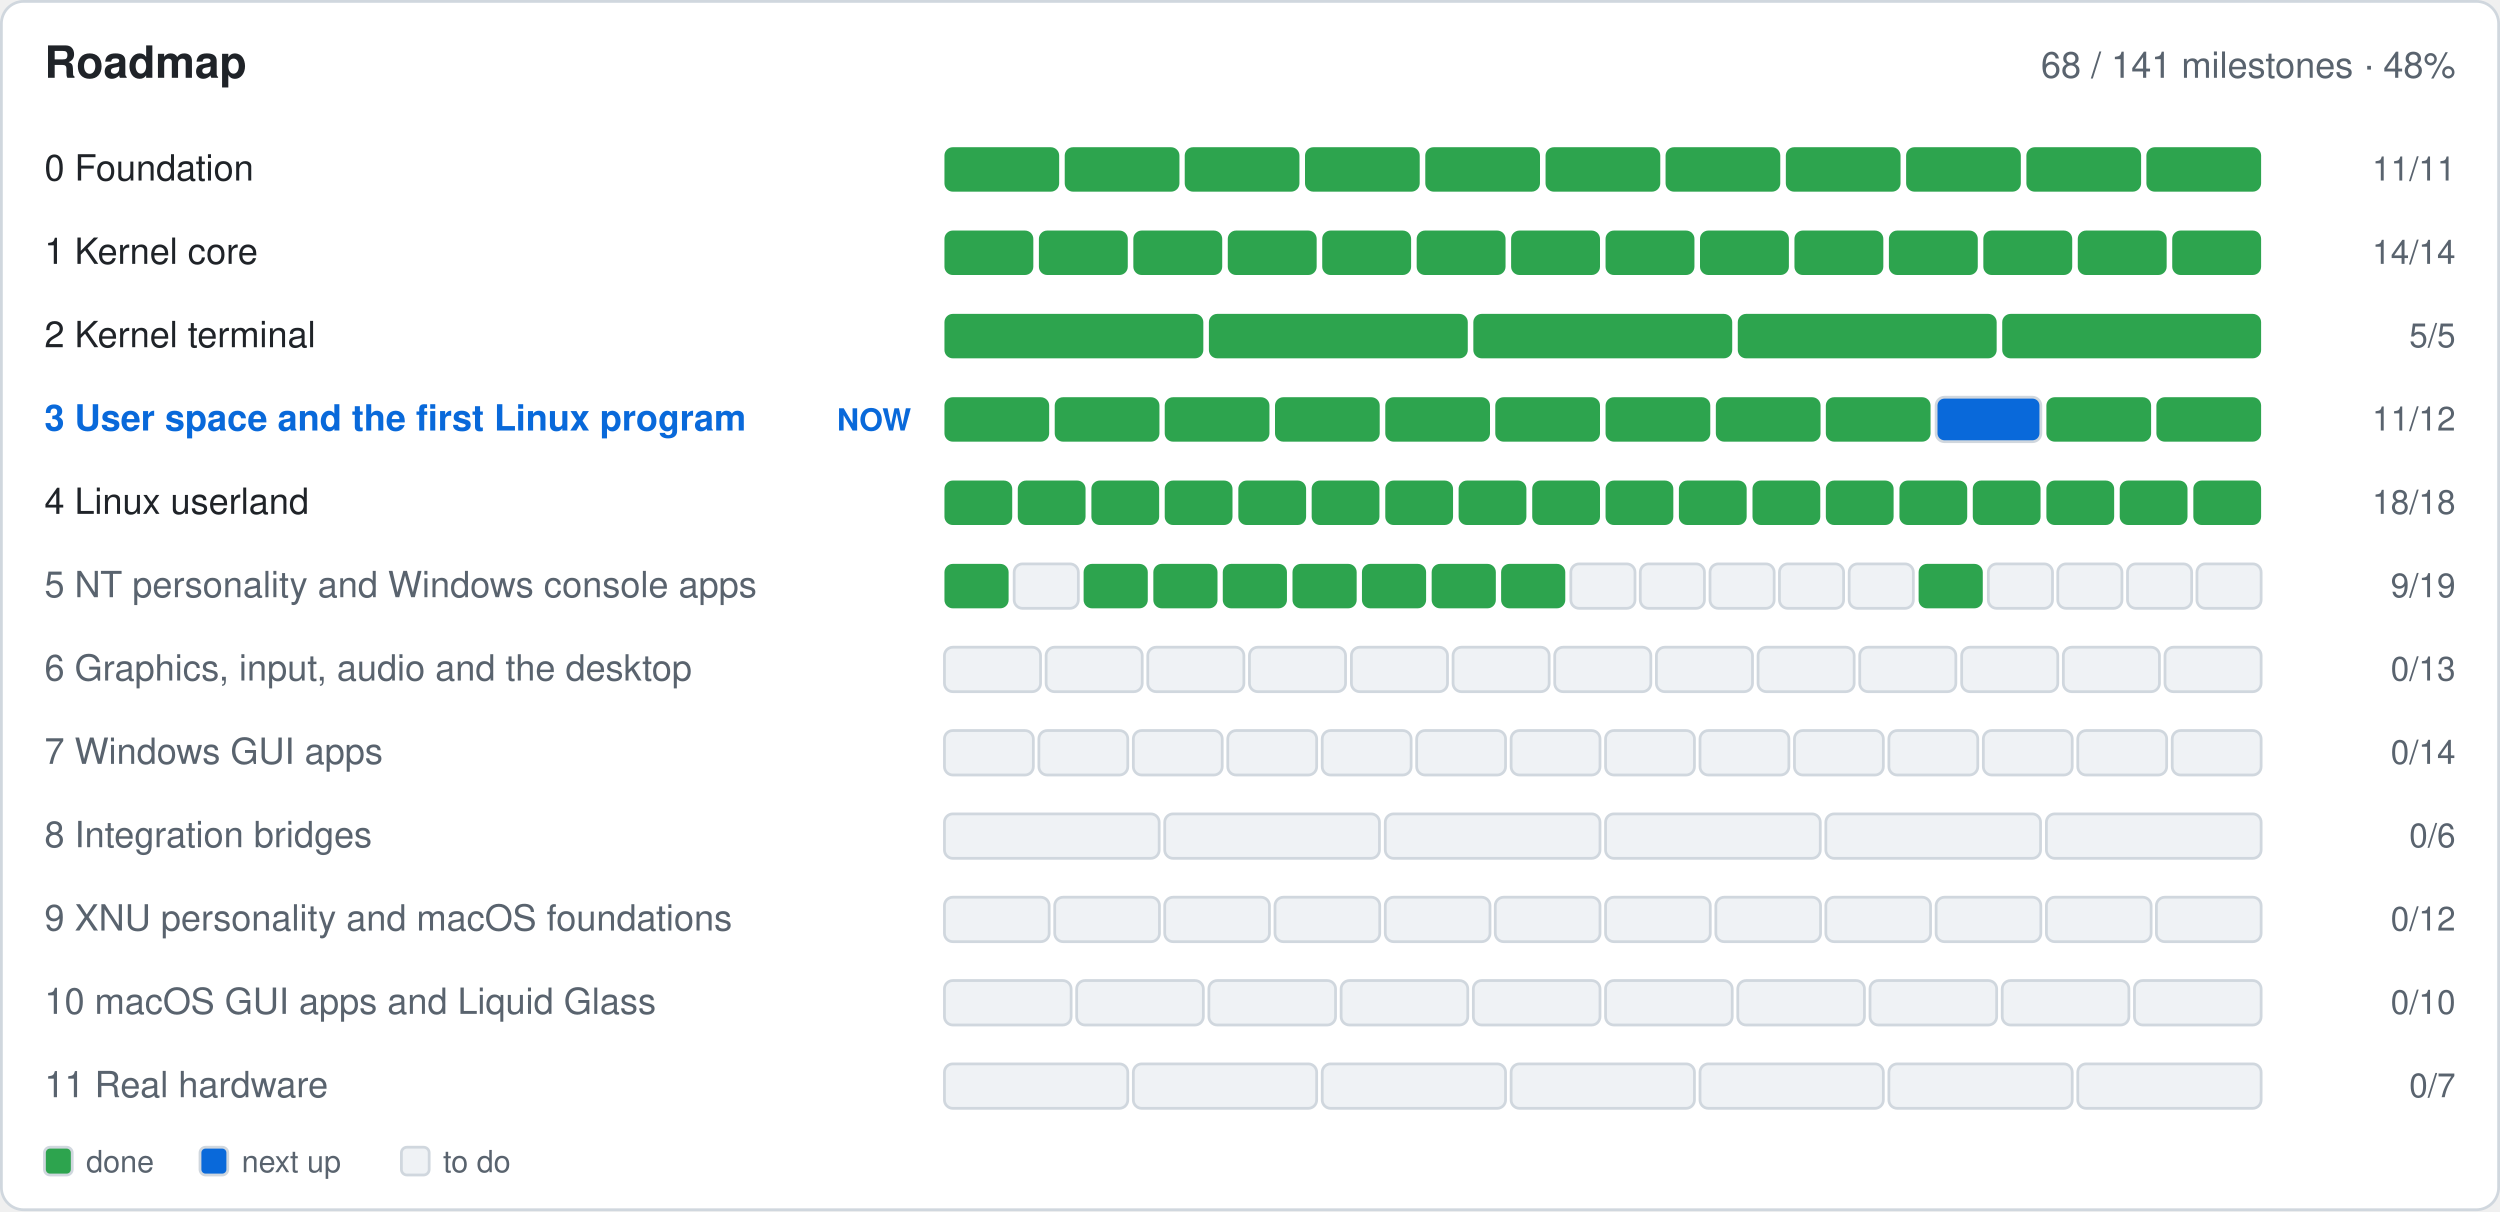
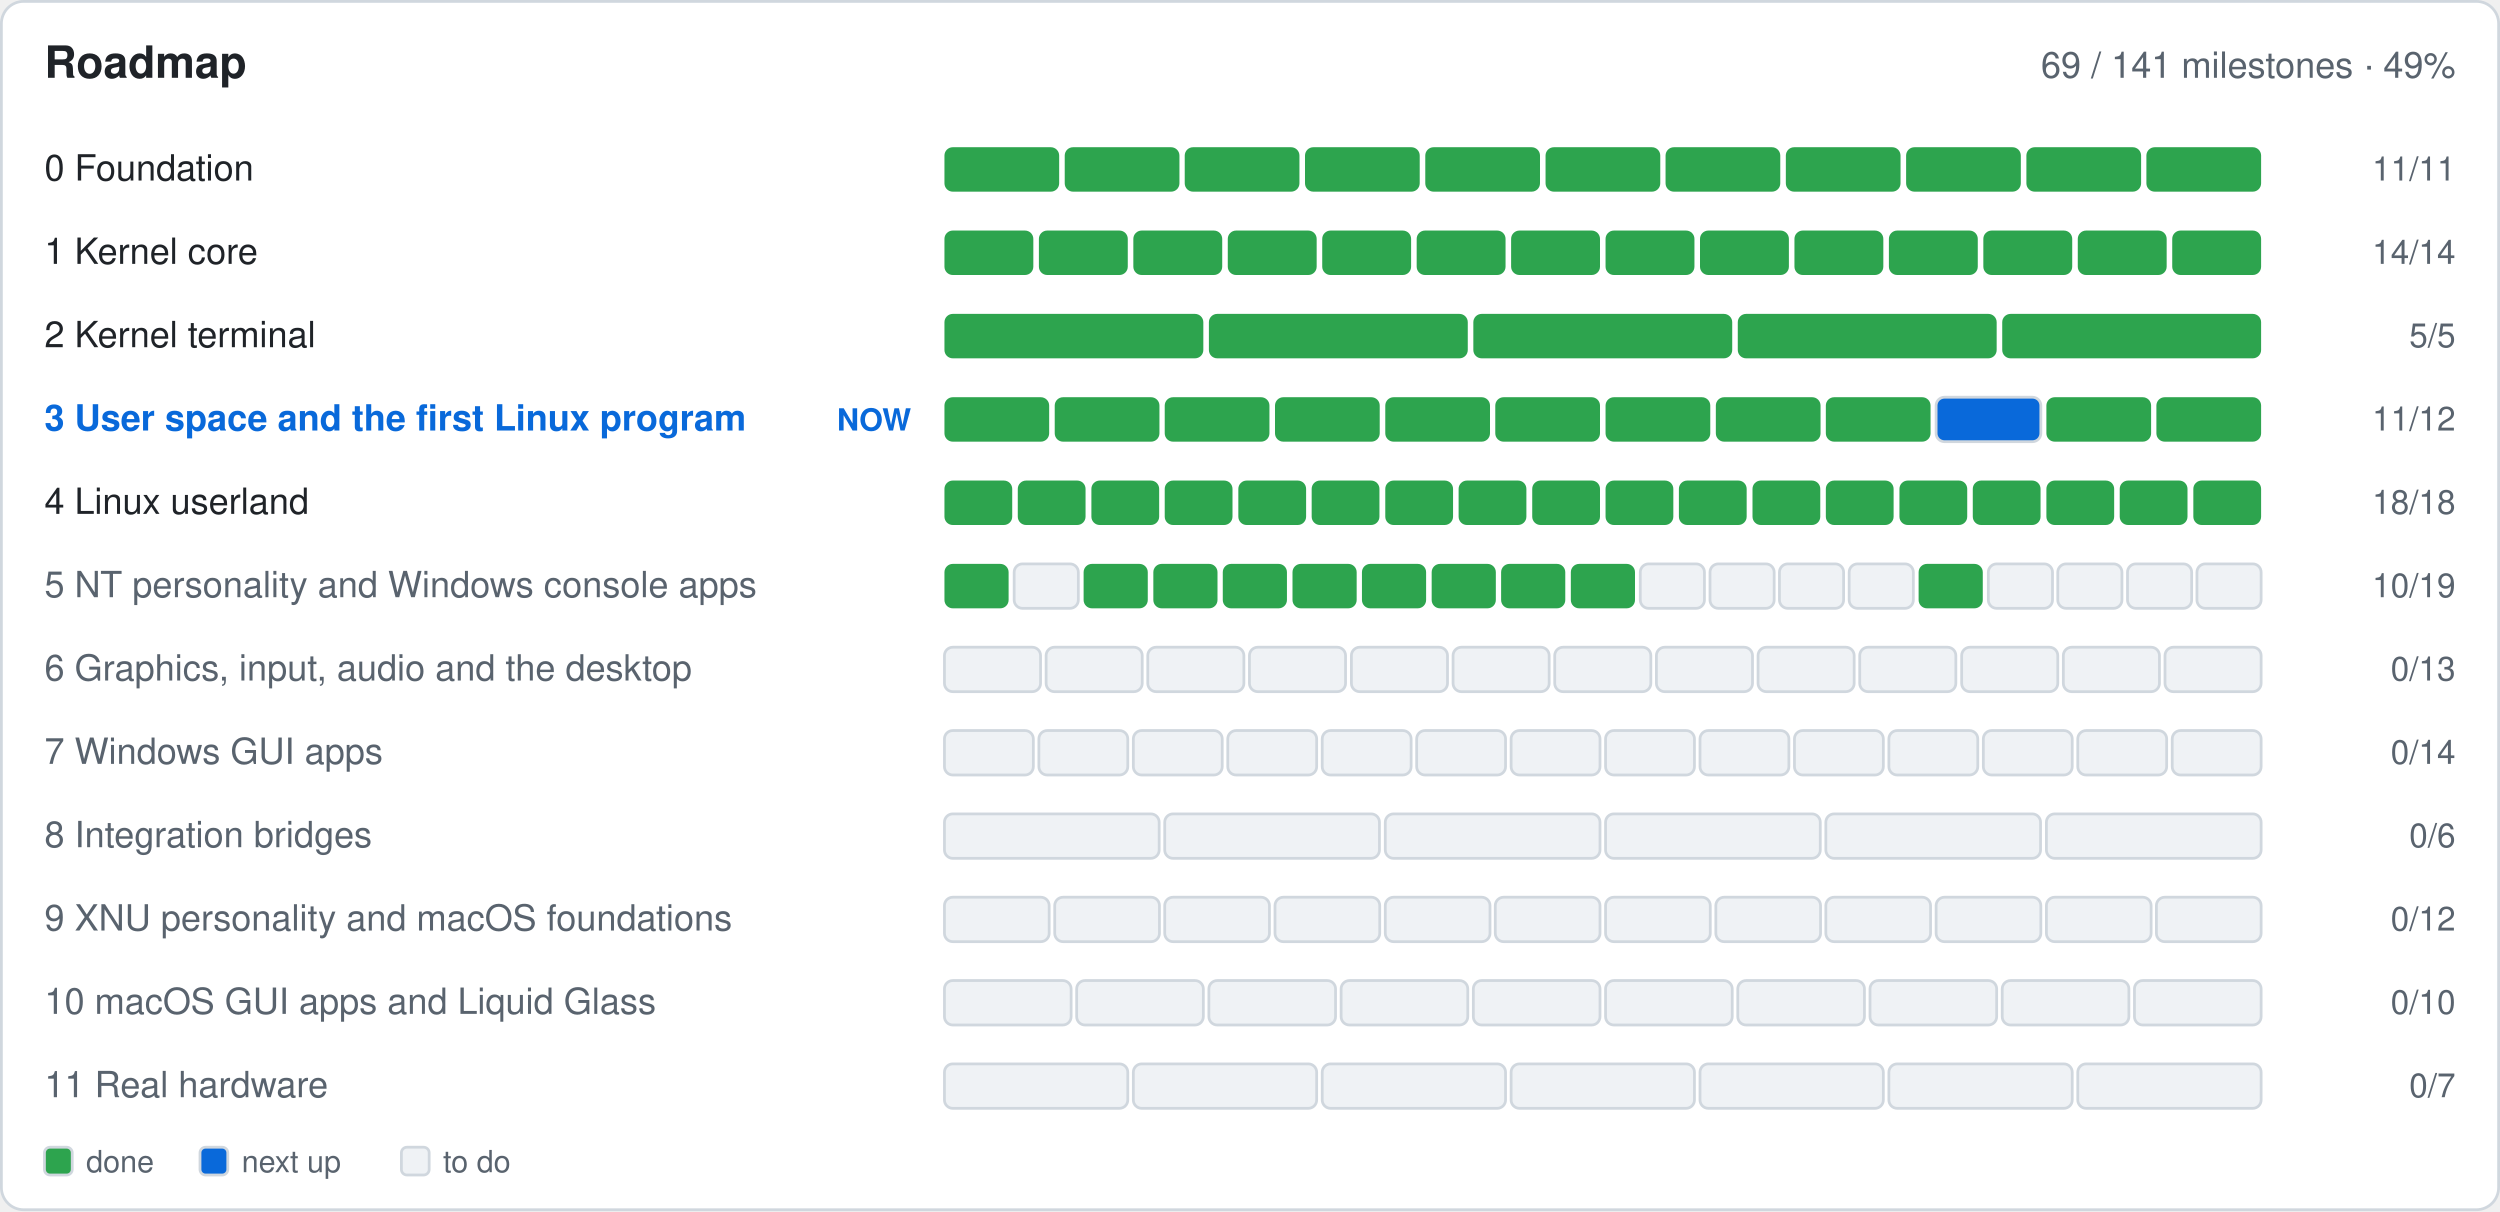
- <svg xmlns="http://www.w3.org/2000/svg" width="900" height="436" viewBox="0 0 900 436" role="img" aria-label="Roadmap: 68 of 141 milestones done">
+ <svg xmlns="http://www.w3.org/2000/svg" width="900" height="436" viewBox="0 0 900 436" role="img" aria-label="Roadmap: 69 of 141 milestones done">
  <rect x="0.5" y="0.5" width="899.0" height="435.0" fill="#ffffff" rx="8" stroke="#d0d7de" />
  <text x="16.0" y="28.0" font-family="-apple-system,BlinkMacSystemFont,'Segoe UI',Helvetica,Arial,sans-serif" font-size="16" font-weight="600" fill="#1f2328" text-anchor="start">Roadmap</text>
-   <text x="884.0" y="28.0" font-family="-apple-system,BlinkMacSystemFont,'Segoe UI',Helvetica,Arial,sans-serif" font-size="13" font-weight="400" fill="#59636e" text-anchor="end">68 / 141 milestones · 48%</text>
+   <text x="884.0" y="28.0" font-family="-apple-system,BlinkMacSystemFont,'Segoe UI',Helvetica,Arial,sans-serif" font-size="13" font-weight="400" fill="#59636e" text-anchor="end">69 / 141 milestones · 49%</text>
  <text x="16.0" y="65.0" font-family="-apple-system,BlinkMacSystemFont,'Segoe UI',Helvetica,Arial,sans-serif" font-size="13" font-weight="400" fill="#1f2328" text-anchor="start"> 0  Foundation</text>
  <g>
    <rect x="340.0" y="53.0" width="41.3" height="16.0" fill="#2da44e" rx="3" />
  </g>
  <g>
    <rect x="383.3" y="53.0" width="41.3" height="16.0" fill="#2da44e" rx="3" />
  </g>
  <g>
    <rect x="426.5" y="53.0" width="41.3" height="16.0" fill="#2da44e" rx="3" />
  </g>
  <g>
    <rect x="469.8" y="53.0" width="41.3" height="16.0" fill="#2da44e" rx="3" />
  </g>
  <g>
    <rect x="513.1" y="53.0" width="41.3" height="16.0" fill="#2da44e" rx="3" />
  </g>
  <g>
    <rect x="556.4" y="53.0" width="41.3" height="16.0" fill="#2da44e" rx="3" />
  </g>
  <g>
    <rect x="599.6" y="53.0" width="41.3" height="16.0" fill="#2da44e" rx="3" />
  </g>
  <g>
    <rect x="642.9" y="53.0" width="41.3" height="16.0" fill="#2da44e" rx="3" />
  </g>
  <g>
    <rect x="686.2" y="53.0" width="41.3" height="16.0" fill="#2da44e" rx="3" />
  </g>
  <g>
    <rect x="729.5" y="53.0" width="41.3" height="16.0" fill="#2da44e" rx="3" />
  </g>
  <g>
    <rect x="772.7" y="53.0" width="41.3" height="16.0" fill="#2da44e" rx="3" />
  </g>
  <text x="884.0" y="65.0" font-family="-apple-system,BlinkMacSystemFont,'Segoe UI',Helvetica,Arial,sans-serif" font-size="12" font-weight="400" fill="#59636e" text-anchor="end">11/11</text>
  <text x="16.0" y="95.0" font-family="-apple-system,BlinkMacSystemFont,'Segoe UI',Helvetica,Arial,sans-serif" font-size="13" font-weight="400" fill="#1f2328" text-anchor="start"> 1  Kernel core</text>
  <g>
    <rect x="340.0" y="83.0" width="32.0" height="16.0" fill="#2da44e" rx="3" />
  </g>
  <g>
    <rect x="374.0" y="83.0" width="32.0" height="16.0" fill="#2da44e" rx="3" />
  </g>
  <g>
    <rect x="408.0" y="83.0" width="32.0" height="16.0" fill="#2da44e" rx="3" />
  </g>
  <g>
    <rect x="442.0" y="83.0" width="32.0" height="16.0" fill="#2da44e" rx="3" />
  </g>
  <g>
    <rect x="476.0" y="83.0" width="32.0" height="16.0" fill="#2da44e" rx="3" />
  </g>
  <g>
    <rect x="510.0" y="83.0" width="32.0" height="16.0" fill="#2da44e" rx="3" />
  </g>
  <g>
    <rect x="544.0" y="83.0" width="32.0" height="16.0" fill="#2da44e" rx="3" />
  </g>
  <g>
    <rect x="578.0" y="83.0" width="32.0" height="16.0" fill="#2da44e" rx="3" />
  </g>
  <g>
    <rect x="612.0" y="83.0" width="32.0" height="16.0" fill="#2da44e" rx="3" />
  </g>
  <g>
    <rect x="646.0" y="83.0" width="32.0" height="16.0" fill="#2da44e" rx="3" />
  </g>
  <g>
    <rect x="680.0" y="83.0" width="32.0" height="16.0" fill="#2da44e" rx="3" />
  </g>
  <g>
    <rect x="714.0" y="83.0" width="32.0" height="16.0" fill="#2da44e" rx="3" />
  </g>
  <g>
    <rect x="748.0" y="83.0" width="32.0" height="16.0" fill="#2da44e" rx="3" />
  </g>
  <g>
    <rect x="782.0" y="83.0" width="32.0" height="16.0" fill="#2da44e" rx="3" />
  </g>
  <text x="884.0" y="95.0" font-family="-apple-system,BlinkMacSystemFont,'Segoe UI',Helvetica,Arial,sans-serif" font-size="12" font-weight="400" fill="#59636e" text-anchor="end">14/14</text>
  <text x="16.0" y="125.0" font-family="-apple-system,BlinkMacSystemFont,'Segoe UI',Helvetica,Arial,sans-serif" font-size="13" font-weight="400" fill="#1f2328" text-anchor="start"> 2  Kernel terminal</text>
  <g>
    <rect x="340.0" y="113.0" width="93.2" height="16.0" fill="#2da44e" rx="3" />
  </g>
  <g>
    <rect x="435.2" y="113.0" width="93.2" height="16.0" fill="#2da44e" rx="3" />
  </g>
  <g>
    <rect x="530.4" y="113.0" width="93.2" height="16.0" fill="#2da44e" rx="3" />
  </g>
  <g>
    <rect x="625.6" y="113.0" width="93.2" height="16.0" fill="#2da44e" rx="3" />
  </g>
  <g>
    <rect x="720.8" y="113.0" width="93.2" height="16.0" fill="#2da44e" rx="3" />
  </g>
  <text x="884.0" y="125.0" font-family="-apple-system,BlinkMacSystemFont,'Segoe UI',Helvetica,Arial,sans-serif" font-size="12" font-weight="400" fill="#59636e" text-anchor="end">5/5</text>
  <text x="16.0" y="155.0" font-family="-apple-system,BlinkMacSystemFont,'Segoe UI',Helvetica,Arial,sans-serif" font-size="13" font-weight="600" fill="#0969da" text-anchor="start"> 3  User space and the first Linux program</text>
  <text x="328.0" y="155.0" font-family="-apple-system,BlinkMacSystemFont,'Segoe UI',Helvetica,Arial,sans-serif" font-size="11" font-weight="600" fill="#0969da" text-anchor="end">NOW</text>
  <g>
    <rect x="340.0" y="143.0" width="37.7" height="16.0" fill="#2da44e" rx="3" />
  </g>
  <g>
    <rect x="379.7" y="143.0" width="37.7" height="16.0" fill="#2da44e" rx="3" />
  </g>
  <g>
    <rect x="419.3" y="143.0" width="37.7" height="16.0" fill="#2da44e" rx="3" />
  </g>
  <g>
    <rect x="459.0" y="143.0" width="37.7" height="16.0" fill="#2da44e" rx="3" />
  </g>
  <g>
    <rect x="498.7" y="143.0" width="37.7" height="16.0" fill="#2da44e" rx="3" />
  </g>
  <g>
    <rect x="538.3" y="143.0" width="37.7" height="16.0" fill="#2da44e" rx="3" />
  </g>
  <g>
    <rect x="578.0" y="143.0" width="37.7" height="16.0" fill="#2da44e" rx="3" />
  </g>
  <g>
    <rect x="617.7" y="143.0" width="37.7" height="16.0" fill="#2da44e" rx="3" />
  </g>
  <g>
    <rect x="657.3" y="143.0" width="37.7" height="16.0" fill="#2da44e" rx="3" />
  </g>
  <g>
    <rect x="697.0" y="143.0" width="37.7" height="16.0" fill="#0969da" rx="3" stroke="#d0d7de" />
  </g>
  <g>
    <rect x="736.7" y="143.0" width="37.7" height="16.0" fill="#2da44e" rx="3" />
  </g>
  <g>
    <rect x="776.3" y="143.0" width="37.7" height="16.0" fill="#2da44e" rx="3" />
  </g>
  <text x="884.0" y="155.0" font-family="-apple-system,BlinkMacSystemFont,'Segoe UI',Helvetica,Arial,sans-serif" font-size="12" font-weight="400" fill="#59636e" text-anchor="end">11/12</text>
  <text x="16.0" y="185.0" font-family="-apple-system,BlinkMacSystemFont,'Segoe UI',Helvetica,Arial,sans-serif" font-size="13" font-weight="400" fill="#1f2328" text-anchor="start"> 4  Linux userland</text>
  <g>
    <rect x="340.0" y="173.0" width="24.4" height="16.0" fill="#2da44e" rx="3" />
  </g>
  <g>
    <rect x="366.4" y="173.0" width="24.4" height="16.0" fill="#2da44e" rx="3" />
  </g>
  <g>
    <rect x="392.9" y="173.0" width="24.4" height="16.0" fill="#2da44e" rx="3" />
  </g>
  <g>
    <rect x="419.3" y="173.0" width="24.4" height="16.0" fill="#2da44e" rx="3" />
  </g>
  <g>
    <rect x="445.8" y="173.0" width="24.4" height="16.0" fill="#2da44e" rx="3" />
  </g>
  <g>
    <rect x="472.2" y="173.0" width="24.4" height="16.0" fill="#2da44e" rx="3" />
  </g>
  <g>
    <rect x="498.7" y="173.0" width="24.4" height="16.0" fill="#2da44e" rx="3" />
  </g>
  <g>
    <rect x="525.1" y="173.0" width="24.4" height="16.0" fill="#2da44e" rx="3" />
  </g>
  <g>
    <rect x="551.6" y="173.0" width="24.4" height="16.0" fill="#2da44e" rx="3" />
  </g>
  <g>
    <rect x="578.0" y="173.0" width="24.4" height="16.0" fill="#2da44e" rx="3" />
  </g>
  <g>
    <rect x="604.4" y="173.0" width="24.4" height="16.0" fill="#2da44e" rx="3" />
  </g>
  <g>
    <rect x="630.9" y="173.0" width="24.4" height="16.0" fill="#2da44e" rx="3" />
  </g>
  <g>
    <rect x="657.3" y="173.0" width="24.4" height="16.0" fill="#2da44e" rx="3" />
  </g>
  <g>
    <rect x="683.8" y="173.0" width="24.4" height="16.0" fill="#2da44e" rx="3" />
  </g>
  <g>
    <rect x="710.2" y="173.0" width="24.4" height="16.0" fill="#2da44e" rx="3" />
  </g>
  <g>
    <rect x="736.7" y="173.0" width="24.4" height="16.0" fill="#2da44e" rx="3" />
  </g>
  <g>
    <rect x="763.1" y="173.0" width="24.4" height="16.0" fill="#2da44e" rx="3" />
  </g>
  <g>
    <rect x="789.6" y="173.0" width="24.4" height="16.0" fill="#2da44e" rx="3" />
  </g>
  <text x="884.0" y="185.0" font-family="-apple-system,BlinkMacSystemFont,'Segoe UI',Helvetica,Arial,sans-serif" font-size="12" font-weight="400" fill="#59636e" text-anchor="end">18/18</text>
  <text x="16.0" y="215.0" font-family="-apple-system,BlinkMacSystemFont,'Segoe UI',Helvetica,Arial,sans-serif" font-size="13" font-weight="400" fill="#59636e" text-anchor="start"> 5  NT personality and Windows console apps</text>
  <g>
    <rect x="340.0" y="203.0" width="23.1" height="16.0" fill="#2da44e" rx="3" />
  </g>
  <g>
    <rect x="365.1" y="203.0" width="23.1" height="16.0" fill="#eff2f5" rx="3" stroke="#d0d7de" />
  </g>
  <g>
    <rect x="390.1" y="203.0" width="23.1" height="16.0" fill="#2da44e" rx="3" />
  </g>
  <g>
    <rect x="415.2" y="203.0" width="23.1" height="16.0" fill="#2da44e" rx="3" />
  </g>
  <g>
    <rect x="440.2" y="203.0" width="23.1" height="16.0" fill="#2da44e" rx="3" />
  </g>
  <g>
    <rect x="465.3" y="203.0" width="23.1" height="16.0" fill="#2da44e" rx="3" />
  </g>
  <g>
    <rect x="490.3" y="203.0" width="23.1" height="16.0" fill="#2da44e" rx="3" />
  </g>
  <g>
    <rect x="515.4" y="203.0" width="23.1" height="16.0" fill="#2da44e" rx="3" />
  </g>
  <g>
    <rect x="540.4" y="203.0" width="23.1" height="16.0" fill="#2da44e" rx="3" />
  </g>
  <g>
-     <rect x="565.5" y="203.0" width="23.1" height="16.0" fill="#eff2f5" rx="3" stroke="#d0d7de" />
+     <rect x="565.5" y="203.0" width="23.1" height="16.0" fill="#2da44e" rx="3" />
  </g>
  <g>
    <rect x="590.5" y="203.0" width="23.1" height="16.0" fill="#eff2f5" rx="3" stroke="#d0d7de" />
  </g>
  <g>
    <rect x="615.6" y="203.0" width="23.1" height="16.0" fill="#eff2f5" rx="3" stroke="#d0d7de" />
  </g>
  <g>
    <rect x="640.6" y="203.0" width="23.1" height="16.0" fill="#eff2f5" rx="3" stroke="#d0d7de" />
  </g>
  <g>
    <rect x="665.7" y="203.0" width="23.1" height="16.0" fill="#eff2f5" rx="3" stroke="#d0d7de" />
  </g>
  <g>
    <rect x="690.7" y="203.0" width="23.1" height="16.0" fill="#2da44e" rx="3" />
  </g>
  <g>
    <rect x="715.8" y="203.0" width="23.1" height="16.0" fill="#eff2f5" rx="3" stroke="#d0d7de" />
  </g>
  <g>
    <rect x="740.8" y="203.0" width="23.1" height="16.0" fill="#eff2f5" rx="3" stroke="#d0d7de" />
  </g>
  <g>
    <rect x="765.9" y="203.0" width="23.1" height="16.0" fill="#eff2f5" rx="3" stroke="#d0d7de" />
  </g>
  <g>
    <rect x="790.9" y="203.0" width="23.1" height="16.0" fill="#eff2f5" rx="3" stroke="#d0d7de" />
  </g>
-   <text x="884.0" y="215.0" font-family="-apple-system,BlinkMacSystemFont,'Segoe UI',Helvetica,Arial,sans-serif" font-size="12" font-weight="400" fill="#59636e" text-anchor="end">9/19</text>
+   <text x="884.0" y="215.0" font-family="-apple-system,BlinkMacSystemFont,'Segoe UI',Helvetica,Arial,sans-serif" font-size="12" font-weight="400" fill="#59636e" text-anchor="end">10/19</text>
  <text x="16.0" y="245.0" font-family="-apple-system,BlinkMacSystemFont,'Segoe UI',Helvetica,Arial,sans-serif" font-size="13" font-weight="400" fill="#59636e" text-anchor="start"> 6  Graphics, input, audio and the desktop</text>
  <g>
    <rect x="340.0" y="233.0" width="34.6" height="16.0" fill="#eff2f5" rx="3" stroke="#d0d7de" />
  </g>
  <g>
    <rect x="376.6" y="233.0" width="34.6" height="16.0" fill="#eff2f5" rx="3" stroke="#d0d7de" />
  </g>
  <g>
    <rect x="413.2" y="233.0" width="34.6" height="16.0" fill="#eff2f5" rx="3" stroke="#d0d7de" />
  </g>
  <g>
    <rect x="449.8" y="233.0" width="34.6" height="16.0" fill="#eff2f5" rx="3" stroke="#d0d7de" />
  </g>
  <g>
    <rect x="486.5" y="233.0" width="34.6" height="16.0" fill="#eff2f5" rx="3" stroke="#d0d7de" />
  </g>
  <g>
    <rect x="523.1" y="233.0" width="34.6" height="16.0" fill="#eff2f5" rx="3" stroke="#d0d7de" />
  </g>
  <g>
    <rect x="559.7" y="233.0" width="34.6" height="16.0" fill="#eff2f5" rx="3" stroke="#d0d7de" />
  </g>
  <g>
    <rect x="596.3" y="233.0" width="34.6" height="16.0" fill="#eff2f5" rx="3" stroke="#d0d7de" />
  </g>
  <g>
    <rect x="632.9" y="233.0" width="34.6" height="16.0" fill="#eff2f5" rx="3" stroke="#d0d7de" />
  </g>
  <g>
    <rect x="669.5" y="233.0" width="34.6" height="16.0" fill="#eff2f5" rx="3" stroke="#d0d7de" />
  </g>
  <g>
    <rect x="706.2" y="233.0" width="34.6" height="16.0" fill="#eff2f5" rx="3" stroke="#d0d7de" />
  </g>
  <g>
    <rect x="742.8" y="233.0" width="34.6" height="16.0" fill="#eff2f5" rx="3" stroke="#d0d7de" />
  </g>
  <g>
    <rect x="779.4" y="233.0" width="34.6" height="16.0" fill="#eff2f5" rx="3" stroke="#d0d7de" />
  </g>
  <text x="884.0" y="245.0" font-family="-apple-system,BlinkMacSystemFont,'Segoe UI',Helvetica,Arial,sans-serif" font-size="12" font-weight="400" fill="#59636e" text-anchor="end">0/13</text>
  <text x="16.0" y="275.0" font-family="-apple-system,BlinkMacSystemFont,'Segoe UI',Helvetica,Arial,sans-serif" font-size="13" font-weight="400" fill="#59636e" text-anchor="start"> 7  Windows GUI apps</text>
  <g>
    <rect x="340.0" y="263.0" width="32.0" height="16.0" fill="#eff2f5" rx="3" stroke="#d0d7de" />
  </g>
  <g>
    <rect x="374.0" y="263.0" width="32.0" height="16.0" fill="#eff2f5" rx="3" stroke="#d0d7de" />
  </g>
  <g>
    <rect x="408.0" y="263.0" width="32.0" height="16.0" fill="#eff2f5" rx="3" stroke="#d0d7de" />
  </g>
  <g>
    <rect x="442.0" y="263.0" width="32.0" height="16.0" fill="#eff2f5" rx="3" stroke="#d0d7de" />
  </g>
  <g>
    <rect x="476.0" y="263.0" width="32.0" height="16.0" fill="#eff2f5" rx="3" stroke="#d0d7de" />
  </g>
  <g>
    <rect x="510.0" y="263.0" width="32.0" height="16.0" fill="#eff2f5" rx="3" stroke="#d0d7de" />
  </g>
  <g>
    <rect x="544.0" y="263.0" width="32.0" height="16.0" fill="#eff2f5" rx="3" stroke="#d0d7de" />
  </g>
  <g>
    <rect x="578.0" y="263.0" width="32.0" height="16.0" fill="#eff2f5" rx="3" stroke="#d0d7de" />
  </g>
  <g>
    <rect x="612.0" y="263.0" width="32.0" height="16.0" fill="#eff2f5" rx="3" stroke="#d0d7de" />
  </g>
  <g>
    <rect x="646.0" y="263.0" width="32.0" height="16.0" fill="#eff2f5" rx="3" stroke="#d0d7de" />
  </g>
  <g>
    <rect x="680.0" y="263.0" width="32.0" height="16.0" fill="#eff2f5" rx="3" stroke="#d0d7de" />
  </g>
  <g>
    <rect x="714.0" y="263.0" width="32.0" height="16.0" fill="#eff2f5" rx="3" stroke="#d0d7de" />
  </g>
  <g>
    <rect x="748.0" y="263.0" width="32.0" height="16.0" fill="#eff2f5" rx="3" stroke="#d0d7de" />
  </g>
  <g>
    <rect x="782.0" y="263.0" width="32.0" height="16.0" fill="#eff2f5" rx="3" stroke="#d0d7de" />
  </g>
  <text x="884.0" y="275.0" font-family="-apple-system,BlinkMacSystemFont,'Segoe UI',Helvetica,Arial,sans-serif" font-size="12" font-weight="400" fill="#59636e" text-anchor="end">0/14</text>
  <text x="16.0" y="305.0" font-family="-apple-system,BlinkMacSystemFont,'Segoe UI',Helvetica,Arial,sans-serif" font-size="13" font-weight="400" fill="#59636e" text-anchor="start"> 8  Integration bridges</text>
  <g>
    <rect x="340.0" y="293.0" width="77.3" height="16.0" fill="#eff2f5" rx="3" stroke="#d0d7de" />
  </g>
  <g>
    <rect x="419.3" y="293.0" width="77.3" height="16.0" fill="#eff2f5" rx="3" stroke="#d0d7de" />
  </g>
  <g>
    <rect x="498.7" y="293.0" width="77.3" height="16.0" fill="#eff2f5" rx="3" stroke="#d0d7de" />
  </g>
  <g>
    <rect x="578.0" y="293.0" width="77.3" height="16.0" fill="#eff2f5" rx="3" stroke="#d0d7de" />
  </g>
  <g>
    <rect x="657.3" y="293.0" width="77.3" height="16.0" fill="#eff2f5" rx="3" stroke="#d0d7de" />
  </g>
  <g>
    <rect x="736.7" y="293.0" width="77.3" height="16.0" fill="#eff2f5" rx="3" stroke="#d0d7de" />
  </g>
  <text x="884.0" y="305.0" font-family="-apple-system,BlinkMacSystemFont,'Segoe UI',Helvetica,Arial,sans-serif" font-size="12" font-weight="400" fill="#59636e" text-anchor="end">0/6</text>
  <text x="16.0" y="335.0" font-family="-apple-system,BlinkMacSystemFont,'Segoe UI',Helvetica,Arial,sans-serif" font-size="13" font-weight="400" fill="#59636e" text-anchor="start"> 9  XNU personality and macOS foundations</text>
  <g>
    <rect x="340.0" y="323.0" width="37.7" height="16.0" fill="#eff2f5" rx="3" stroke="#d0d7de" />
  </g>
  <g>
    <rect x="379.7" y="323.0" width="37.7" height="16.0" fill="#eff2f5" rx="3" stroke="#d0d7de" />
  </g>
  <g>
    <rect x="419.3" y="323.0" width="37.7" height="16.0" fill="#eff2f5" rx="3" stroke="#d0d7de" />
  </g>
  <g>
    <rect x="459.0" y="323.0" width="37.7" height="16.0" fill="#eff2f5" rx="3" stroke="#d0d7de" />
  </g>
  <g>
    <rect x="498.7" y="323.0" width="37.7" height="16.0" fill="#eff2f5" rx="3" stroke="#d0d7de" />
  </g>
  <g>
    <rect x="538.3" y="323.0" width="37.7" height="16.0" fill="#eff2f5" rx="3" stroke="#d0d7de" />
  </g>
  <g>
    <rect x="578.0" y="323.0" width="37.7" height="16.0" fill="#eff2f5" rx="3" stroke="#d0d7de" />
  </g>
  <g>
    <rect x="617.7" y="323.0" width="37.7" height="16.0" fill="#eff2f5" rx="3" stroke="#d0d7de" />
  </g>
  <g>
    <rect x="657.3" y="323.0" width="37.7" height="16.0" fill="#eff2f5" rx="3" stroke="#d0d7de" />
  </g>
  <g>
    <rect x="697.0" y="323.0" width="37.7" height="16.0" fill="#eff2f5" rx="3" stroke="#d0d7de" />
  </g>
  <g>
    <rect x="736.7" y="323.0" width="37.7" height="16.0" fill="#eff2f5" rx="3" stroke="#d0d7de" />
  </g>
  <g>
    <rect x="776.3" y="323.0" width="37.7" height="16.0" fill="#eff2f5" rx="3" stroke="#d0d7de" />
  </g>
  <text x="884.0" y="335.0" font-family="-apple-system,BlinkMacSystemFont,'Segoe UI',Helvetica,Arial,sans-serif" font-size="12" font-weight="400" fill="#59636e" text-anchor="end">0/12</text>
  <text x="16.0" y="365.0" font-family="-apple-system,BlinkMacSystemFont,'Segoe UI',Helvetica,Arial,sans-serif" font-size="13" font-weight="400" fill="#59636e" text-anchor="start">10  macOS GUI apps and Liquid Glass</text>
  <g>
    <rect x="340.0" y="353.0" width="45.6" height="16.0" fill="#eff2f5" rx="3" stroke="#d0d7de" />
  </g>
  <g>
    <rect x="387.6" y="353.0" width="45.6" height="16.0" fill="#eff2f5" rx="3" stroke="#d0d7de" />
  </g>
  <g>
    <rect x="435.2" y="353.0" width="45.6" height="16.0" fill="#eff2f5" rx="3" stroke="#d0d7de" />
  </g>
  <g>
    <rect x="482.8" y="353.0" width="45.6" height="16.0" fill="#eff2f5" rx="3" stroke="#d0d7de" />
  </g>
  <g>
    <rect x="530.4" y="353.0" width="45.6" height="16.0" fill="#eff2f5" rx="3" stroke="#d0d7de" />
  </g>
  <g>
    <rect x="578.0" y="353.0" width="45.6" height="16.0" fill="#eff2f5" rx="3" stroke="#d0d7de" />
  </g>
  <g>
    <rect x="625.6" y="353.0" width="45.6" height="16.0" fill="#eff2f5" rx="3" stroke="#d0d7de" />
  </g>
  <g>
    <rect x="673.2" y="353.0" width="45.6" height="16.0" fill="#eff2f5" rx="3" stroke="#d0d7de" />
  </g>
  <g>
    <rect x="720.8" y="353.0" width="45.6" height="16.0" fill="#eff2f5" rx="3" stroke="#d0d7de" />
  </g>
  <g>
    <rect x="768.4" y="353.0" width="45.6" height="16.0" fill="#eff2f5" rx="3" stroke="#d0d7de" />
  </g>
  <text x="884.0" y="365.0" font-family="-apple-system,BlinkMacSystemFont,'Segoe UI',Helvetica,Arial,sans-serif" font-size="12" font-weight="400" fill="#59636e" text-anchor="end">0/10</text>
  <text x="16.0" y="395.0" font-family="-apple-system,BlinkMacSystemFont,'Segoe UI',Helvetica,Arial,sans-serif" font-size="13" font-weight="400" fill="#59636e" text-anchor="start">11  Real hardware</text>
  <g>
    <rect x="340.0" y="383.0" width="66.0" height="16.0" fill="#eff2f5" rx="3" stroke="#d0d7de" />
  </g>
  <g>
    <rect x="408.0" y="383.0" width="66.0" height="16.0" fill="#eff2f5" rx="3" stroke="#d0d7de" />
  </g>
  <g>
    <rect x="476.0" y="383.0" width="66.0" height="16.0" fill="#eff2f5" rx="3" stroke="#d0d7de" />
  </g>
  <g>
    <rect x="544.0" y="383.0" width="66.0" height="16.0" fill="#eff2f5" rx="3" stroke="#d0d7de" />
  </g>
  <g>
    <rect x="612.0" y="383.0" width="66.0" height="16.0" fill="#eff2f5" rx="3" stroke="#d0d7de" />
  </g>
  <g>
    <rect x="680.0" y="383.0" width="66.0" height="16.0" fill="#eff2f5" rx="3" stroke="#d0d7de" />
  </g>
  <g>
    <rect x="748.0" y="383.0" width="66.0" height="16.0" fill="#eff2f5" rx="3" stroke="#d0d7de" />
  </g>
  <text x="884.0" y="395.0" font-family="-apple-system,BlinkMacSystemFont,'Segoe UI',Helvetica,Arial,sans-serif" font-size="12" font-weight="400" fill="#59636e" text-anchor="end">0/7</text>
  <rect x="16.0" y="413.0" width="10.0" height="10.0" fill="#2da44e" rx="2" stroke="#d0d7de" />
  <text x="31.0" y="422.0" font-family="-apple-system,BlinkMacSystemFont,'Segoe UI',Helvetica,Arial,sans-serif" font-size="11" font-weight="400" fill="#59636e" text-anchor="start">done</text>
  <rect x="72.0" y="413.0" width="10.0" height="10.0" fill="#0969da" rx="2" stroke="#d0d7de" />
  <text x="87.0" y="422.0" font-family="-apple-system,BlinkMacSystemFont,'Segoe UI',Helvetica,Arial,sans-serif" font-size="11" font-weight="400" fill="#59636e" text-anchor="start">next up</text>
  <rect x="144.5" y="413.0" width="10.0" height="10.0" fill="#eff2f5" rx="2" stroke="#d0d7de" />
  <text x="159.5" y="422.0" font-family="-apple-system,BlinkMacSystemFont,'Segoe UI',Helvetica,Arial,sans-serif" font-size="11" font-weight="400" fill="#59636e" text-anchor="start">to do</text>
</svg>
